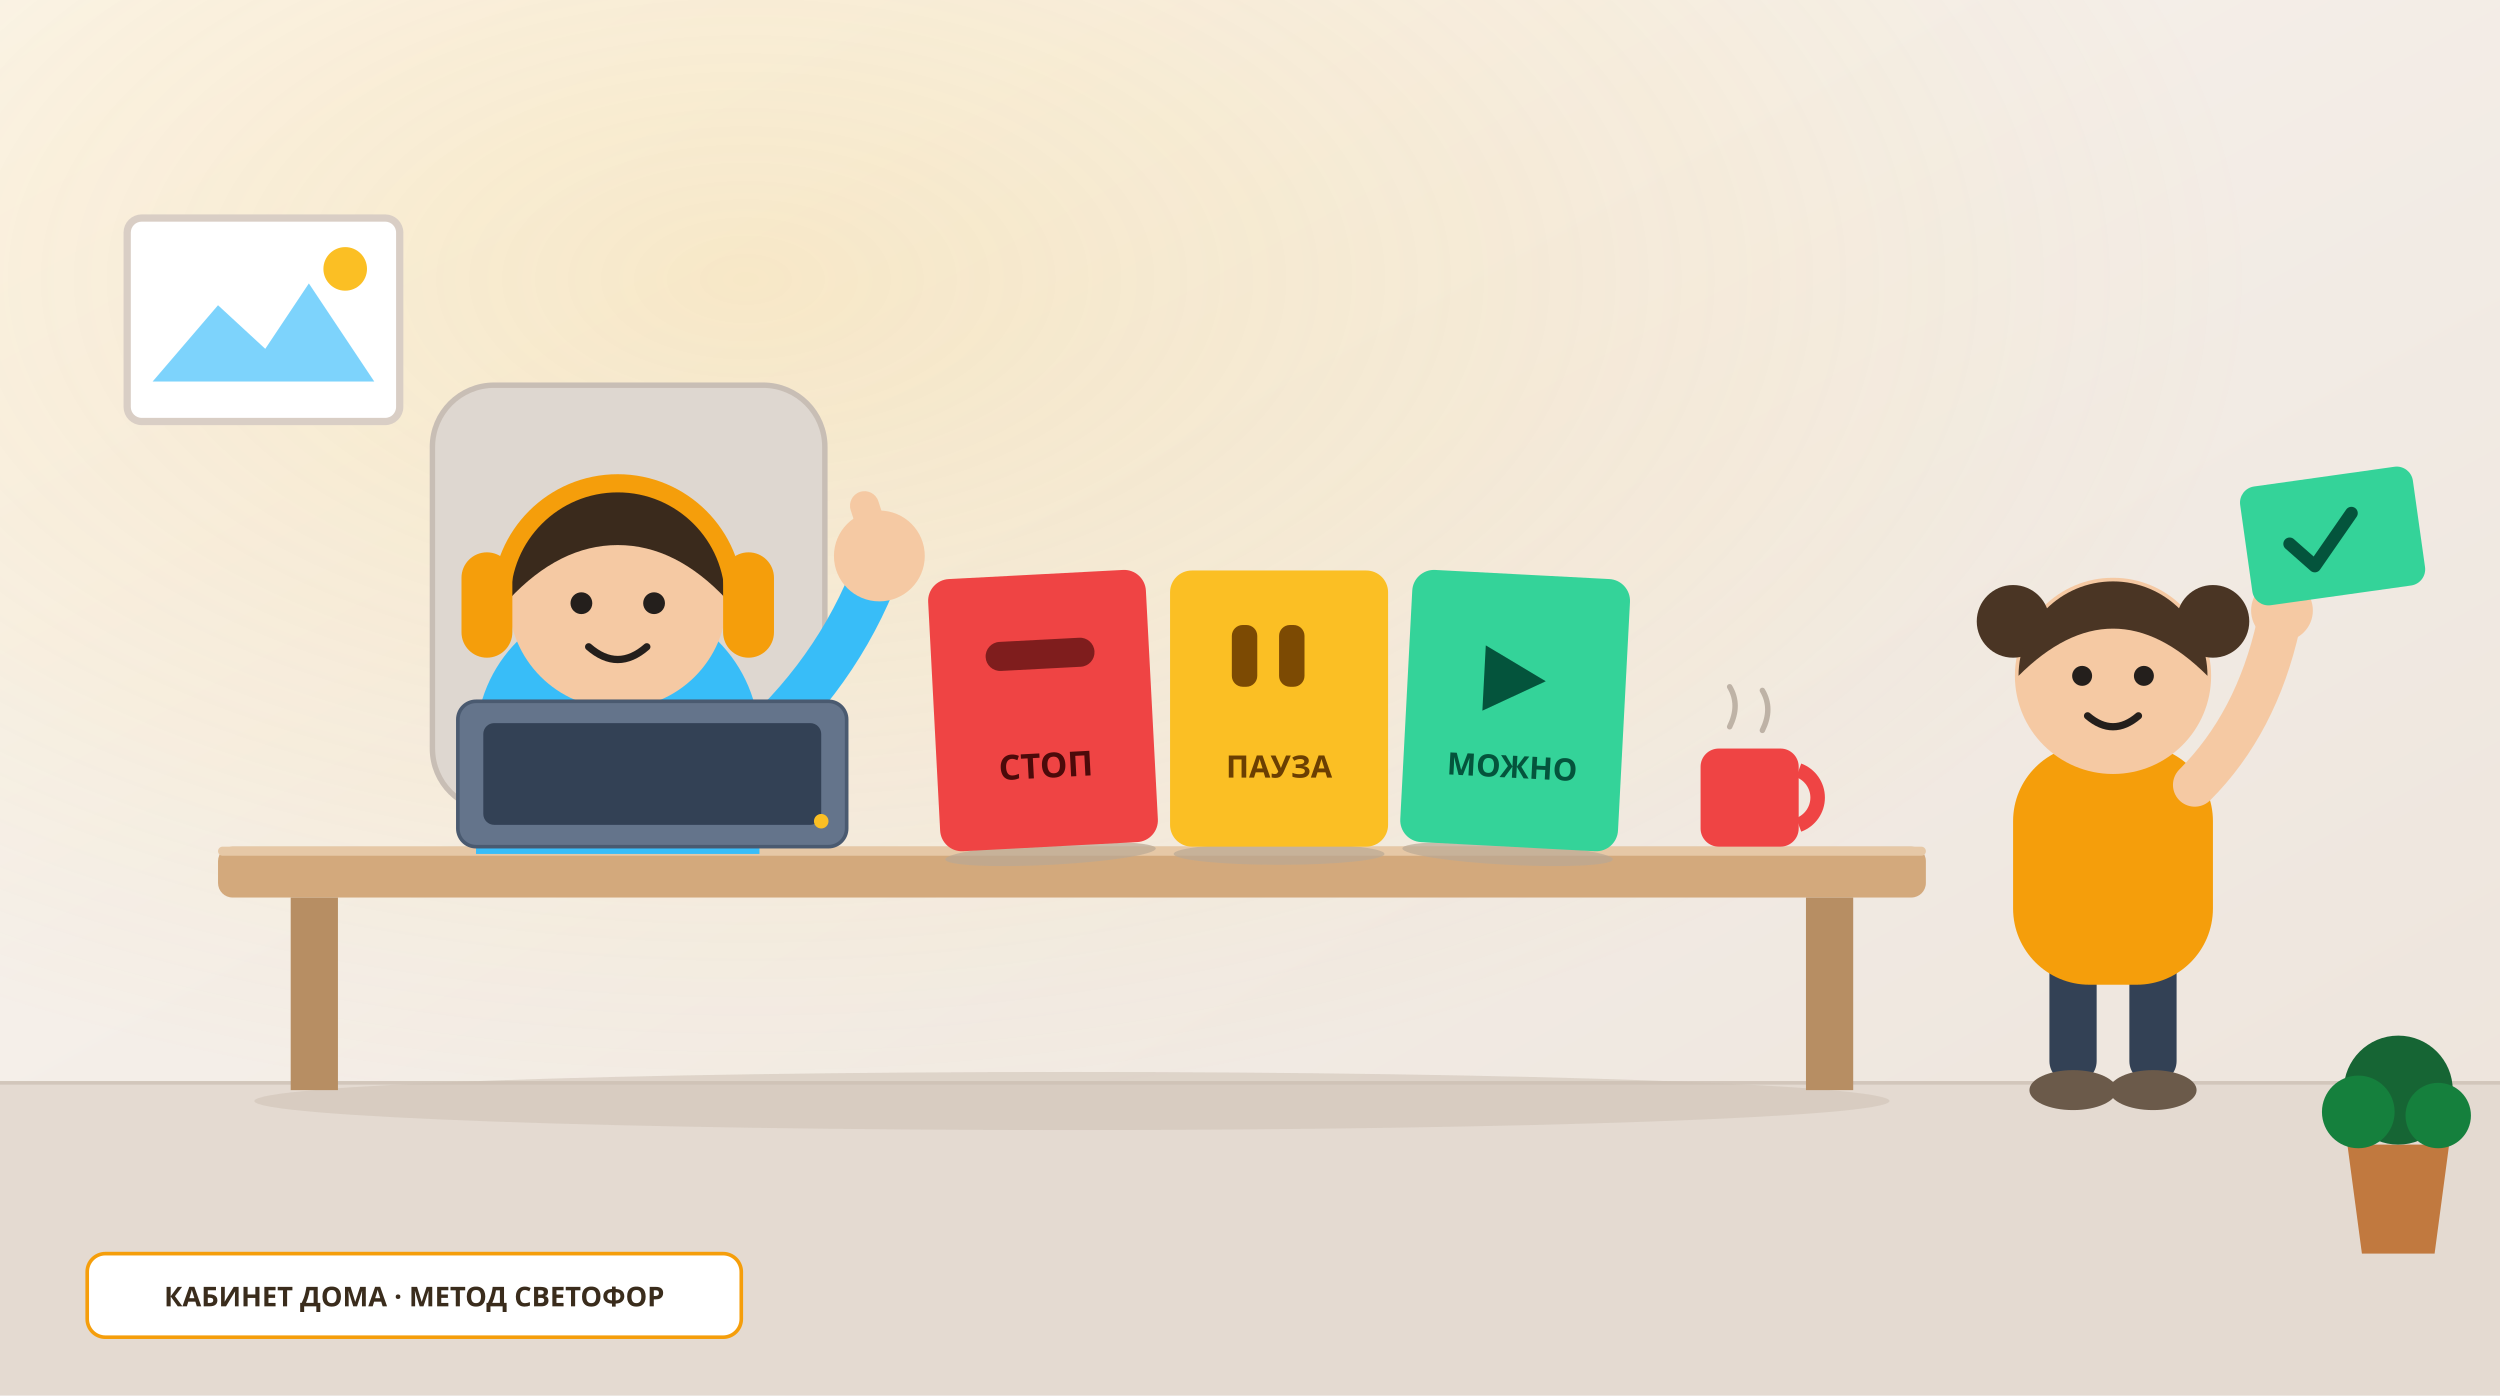
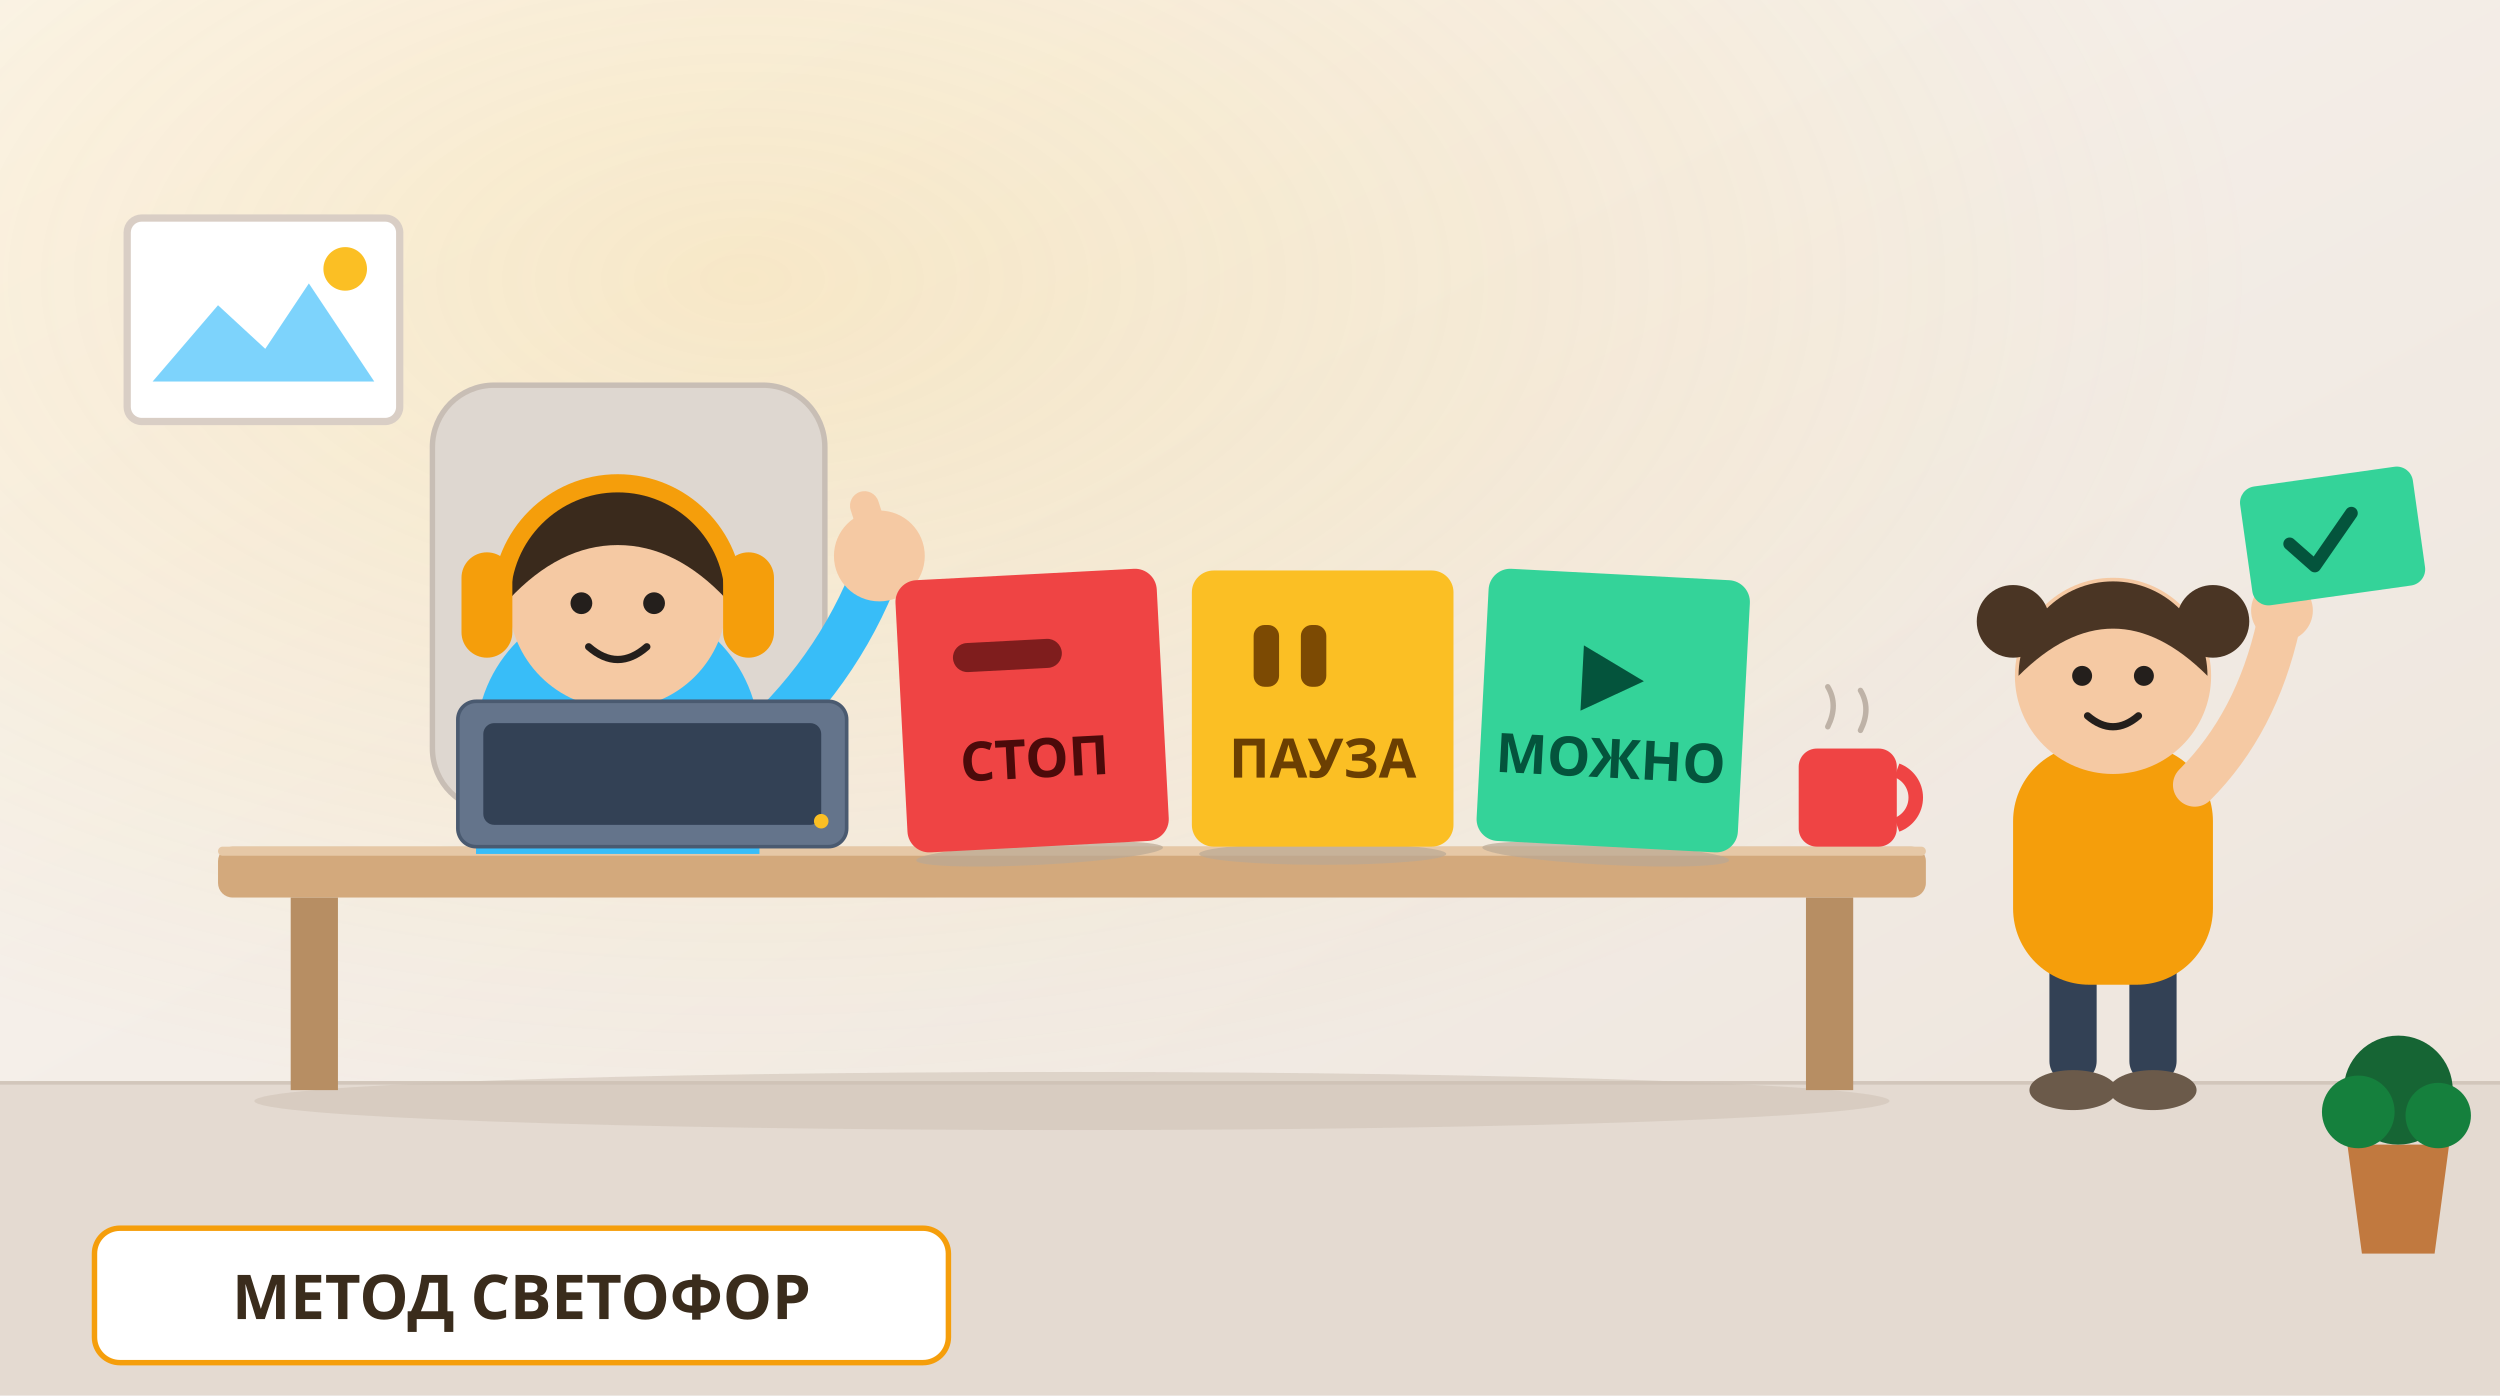
<svg xmlns="http://www.w3.org/2000/svg" viewBox="0 0 1376 768" width="1376" height="768">
  <defs>
    <linearGradient id="bgTrafficL" x1="0%" y1="0%" x2="100%" y2="100%">
      <stop offset="0%" stop-color="#faf6f2" />
      <stop offset="100%" stop-color="#ece3da" />
    </linearGradient>
    <radialGradient id="warmTrafficL" cx="30%" cy="20%" r="60%">
      <stop offset="0%" stop-color="#fbbf24" stop-opacity="0.18" />
      <stop offset="100%" stop-color="#fbbf24" stop-opacity="0" />
    </radialGradient>
  </defs>
  <rect width="1376" height="768" fill="url(#bgTrafficL)" />
  <rect width="1376" height="768" fill="url(#warmTrafficL)" />
  <rect x="0" y="596" width="1376" height="172" fill="#e4dad1" />
  <line x1="0" y1="596" x2="1376" y2="596" stroke="#d2c6bb" stroke-width="2" />
  <rect x="70" y="120" width="150" height="112" rx="8" fill="#ffffff" stroke="#d9cec5" stroke-width="4" />
  <path d="M84 210 L120 168 L146 192 L170 156 L206 210 Z" fill="#7dd3fc" />
  <circle cx="190" cy="148" r="12" fill="#fbbf24" />
  <ellipse cx="590" cy="606" rx="450" ry="16" fill="#cdc0b5" fill-opacity="0.55" />
  <rect x="120" y="466" width="940" height="28" rx="8" fill="#d3a97c" />
  <rect x="120" y="466" width="940" height="5" rx="2.5" fill="#e6c8a6" />
  <rect x="160" y="494" width="26" height="106" fill="#b78e63" />
  <rect x="994" y="494" width="26" height="106" fill="#b78e63" />
  <rect x="238" y="212" width="216" height="234" rx="34" fill="#ded7d0" />
  <rect x="238" y="212" width="216" height="234" rx="34" fill="none" stroke="#c8beb5" stroke-width="3" />
  <path d="M262 470 v-62 a78 78 0 0 1 156 0 v62 z" fill="#38bdf8" />
  <circle cx="340" cy="330" r="60" fill="#f5c9a3" />
  <path d="M280 330 a60 60 0 0 1 120 0 q-28 -30 -60 -30 q-32 0 -60 30 z" fill="#3a2a1c" />
  <circle cx="320" cy="332" r="6" fill="#241f1c" />
  <circle cx="360" cy="332" r="6" fill="#241f1c" />
  <path d="M324 356 q16 14 32 0" fill="none" stroke="#241f1c" stroke-width="4" stroke-linecap="round" />
  <path d="M276 330 a64 64 0 0 1 128 0" fill="none" stroke="#f59e0b" stroke-width="10" stroke-linecap="round" />
  <rect x="254" y="304" width="28" height="58" rx="14" fill="#f59e0b" />
  <rect x="398" y="304" width="28" height="58" rx="14" fill="#f59e0b" />
  <path d="M404 420 q52 -42 76 -100" fill="none" stroke="#38bdf8" stroke-width="26" stroke-linecap="round" />
  <circle cx="484" cy="306" r="25" fill="#f5c9a3" />
  <rect x="470" y="270" width="16" height="30" rx="8" fill="#f5c9a3" transform="rotate(-18 478 285)" />
  <rect x="252" y="386" width="214" height="80" rx="10" fill="#64748b" stroke="#4a5a70" stroke-width="2" />
  <rect x="266" y="398" width="186" height="56" rx="6" fill="#334155" />
  <circle cx="452" cy="452" r="4" fill="#fbbf24" />
-   <g transform="rotate(-3 578 466)">
-     <ellipse cx="578" cy="470" rx="58" ry="6" fill="#b9a894" fill-opacity="0.7" />
-     <rect x="518" y="316" width="120" height="150" rx="12" fill="#ef4444" />
-     <rect x="548" y="352" width="60" height="16" rx="8" fill="#7f1d1d" />
-     <text x="578" y="428" font-family="system-ui, sans-serif" font-size="19" font-weight="800" fill="#4c0a0a" text-anchor="middle">СТОП</text>
+   <g transform="rotate(-3 572 466)">
+     <ellipse cx="572" cy="470" rx="68" ry="6" fill="#b9a894" fill-opacity="0.7" />
+     <rect x="500" y="316" width="144" height="150" rx="12" fill="#ef4444" />
+     <rect x="530" y="352" width="60" height="16" rx="8" fill="#7f1d1d" />
+     <text x="572" y="428" font-family="system-ui, sans-serif" font-size="30" font-weight="800" fill="#4c0a0a" text-anchor="middle">СТОП</text>
  </g>
  <g>
-     <ellipse cx="704" cy="470" rx="58" ry="6" fill="#b9a894" fill-opacity="0.7" />
-     <rect x="644" y="314" width="120" height="152" rx="12" fill="#fbbf24" />
-     <rect x="678" y="344" width="14" height="34" rx="6" fill="#7c4a03" />
-     <rect x="704" y="344" width="14" height="34" rx="6" fill="#7c4a03" />
-     <text x="704" y="428" font-family="system-ui, sans-serif" font-size="17" font-weight="800" fill="#6b3f02" text-anchor="middle">ПАУЗА</text>
+     <ellipse cx="728" cy="470" rx="68" ry="6" fill="#b9a894" fill-opacity="0.7" />
+     <rect x="656" y="314" width="144" height="152" rx="12" fill="#fbbf24" />
+     <rect x="690" y="344" width="14" height="34" rx="6" fill="#7c4a03" />
+     <rect x="716" y="344" width="14" height="34" rx="6" fill="#7c4a03" />
+     <text x="728" y="428" font-family="system-ui, sans-serif" font-size="30" font-weight="800" fill="#6b3f02" text-anchor="middle">ПАУЗА</text>
  </g>
-   <g transform="rotate(3 830 466)">
-     <ellipse cx="830" cy="470" rx="58" ry="6" fill="#b9a894" fill-opacity="0.7" />
-     <rect x="770" y="316" width="120" height="150" rx="12" fill="#34d399" />
-     <path d="M812 356 l34 18 l-34 18 z" fill="#04543c" />
-     <text x="830" y="428" font-family="system-ui, sans-serif" font-size="17" font-weight="800" fill="#04543c" text-anchor="middle">МОЖНО</text>
+   <g transform="rotate(3 884 466)">
+     <ellipse cx="884" cy="470" rx="68" ry="6" fill="#b9a894" fill-opacity="0.7" />
+     <rect x="812" y="316" width="144" height="150" rx="12" fill="#34d399" />
+     <path d="M866 356 l34 18 l-34 18 z" fill="#04543c" />
+     <text x="884" y="428" font-family="system-ui, sans-serif" font-size="30" font-weight="800" fill="#04543c" text-anchor="middle">МОЖНО</text>
  </g>
-   <rect x="936" y="412" width="54" height="54" rx="10" fill="#ef4444" />
-   <path d="M990 424 a16 16 0 0 1 0 30" fill="none" stroke="#ef4444" stroke-width="8" />
-   <path d="M952 400 q6 -12 0 -22 M970 402 q6 -12 0 -22" fill="none" stroke="#a89b8e" stroke-width="3" stroke-linecap="round" opacity="0.7" />
+   <rect x="990" y="412" width="54" height="54" rx="10" fill="#ef4444" />
+   <path d="M1044 424 a16 16 0 0 1 0 30" fill="none" stroke="#ef4444" stroke-width="8" />
+   <path d="M1006 400 q6 -12 0 -22 M1024 402 q6 -12 0 -22" fill="none" stroke="#a89b8e" stroke-width="3" stroke-linecap="round" opacity="0.7" />
  <rect x="1128" y="520" width="26" height="76" rx="12" fill="#334155" />
  <rect x="1172" y="520" width="26" height="76" rx="12" fill="#334155" />
  <ellipse cx="1141" cy="600" rx="24" ry="11" fill="#6b5a4a" />
  <ellipse cx="1185" cy="600" rx="24" ry="11" fill="#6b5a4a" />
  <rect x="1108" y="410" width="110" height="132" rx="42" fill="#f59e0b" />
  <circle cx="1163" cy="372" r="54" fill="#f5c9a3" />
  <circle cx="1108" cy="342" r="20" fill="#4a3524" />
  <circle cx="1218" cy="342" r="20" fill="#4a3524" />
  <path d="M1111 372 a52 52 0 0 1 104 0 q-26 -26 -52 -26 q-26 0 -52 26 z" fill="#4a3524" />
  <circle cx="1146" cy="372" r="5.5" fill="#241f1c" />
  <circle cx="1180" cy="372" r="5.5" fill="#241f1c" />
  <path d="M1149 394 q14 12 28 0" fill="none" stroke="#241f1c" stroke-width="4" stroke-linecap="round" />
  <path d="M1208 432 q34 -34 46 -88" fill="none" stroke="#f5c9a3" stroke-width="24" stroke-linecap="round" />
  <circle cx="1256" cy="336" r="17" fill="#f5c9a3" />
  <g transform="rotate(-8 1284 296)">
    <rect x="1236" y="262" width="96" height="66" rx="9" fill="#34d399" />
    <path d="M1260 296 l12 14 l24 -26" fill="none" stroke="#04543c" stroke-width="7" stroke-linecap="round" stroke-linejoin="round" />
  </g>
  <path d="M1300 690 l-8 -60 h56 l-8 60 z" fill="#c1793f" />
  <circle cx="1320" cy="600" r="30" fill="#166534" />
  <circle cx="1298" cy="612" r="20" fill="#15803d" />
  <circle cx="1342" cy="614" r="18" fill="#15803d" />
-   <rect x="48" y="690" width="360" height="46" rx="10" fill="#ffffff" stroke="#f59e0b" stroke-width="2" />
-   <text x="228" y="719" font-family="system-ui, sans-serif" font-size="15" font-weight="700" fill="#3a2c1c" text-anchor="middle">КАБИНЕТ ДОМА · МЕТОД СВЕТОФОР</text>
+   <rect x="52" y="676" width="470" height="74" rx="14" fill="#ffffff" stroke="#f59e0b" stroke-width="3" />
+   <text x="287" y="726" font-family="system-ui, sans-serif" font-size="34" font-weight="800" fill="#3a2c1c" text-anchor="middle">МЕТОД СВЕТОФОР</text>
</svg>
